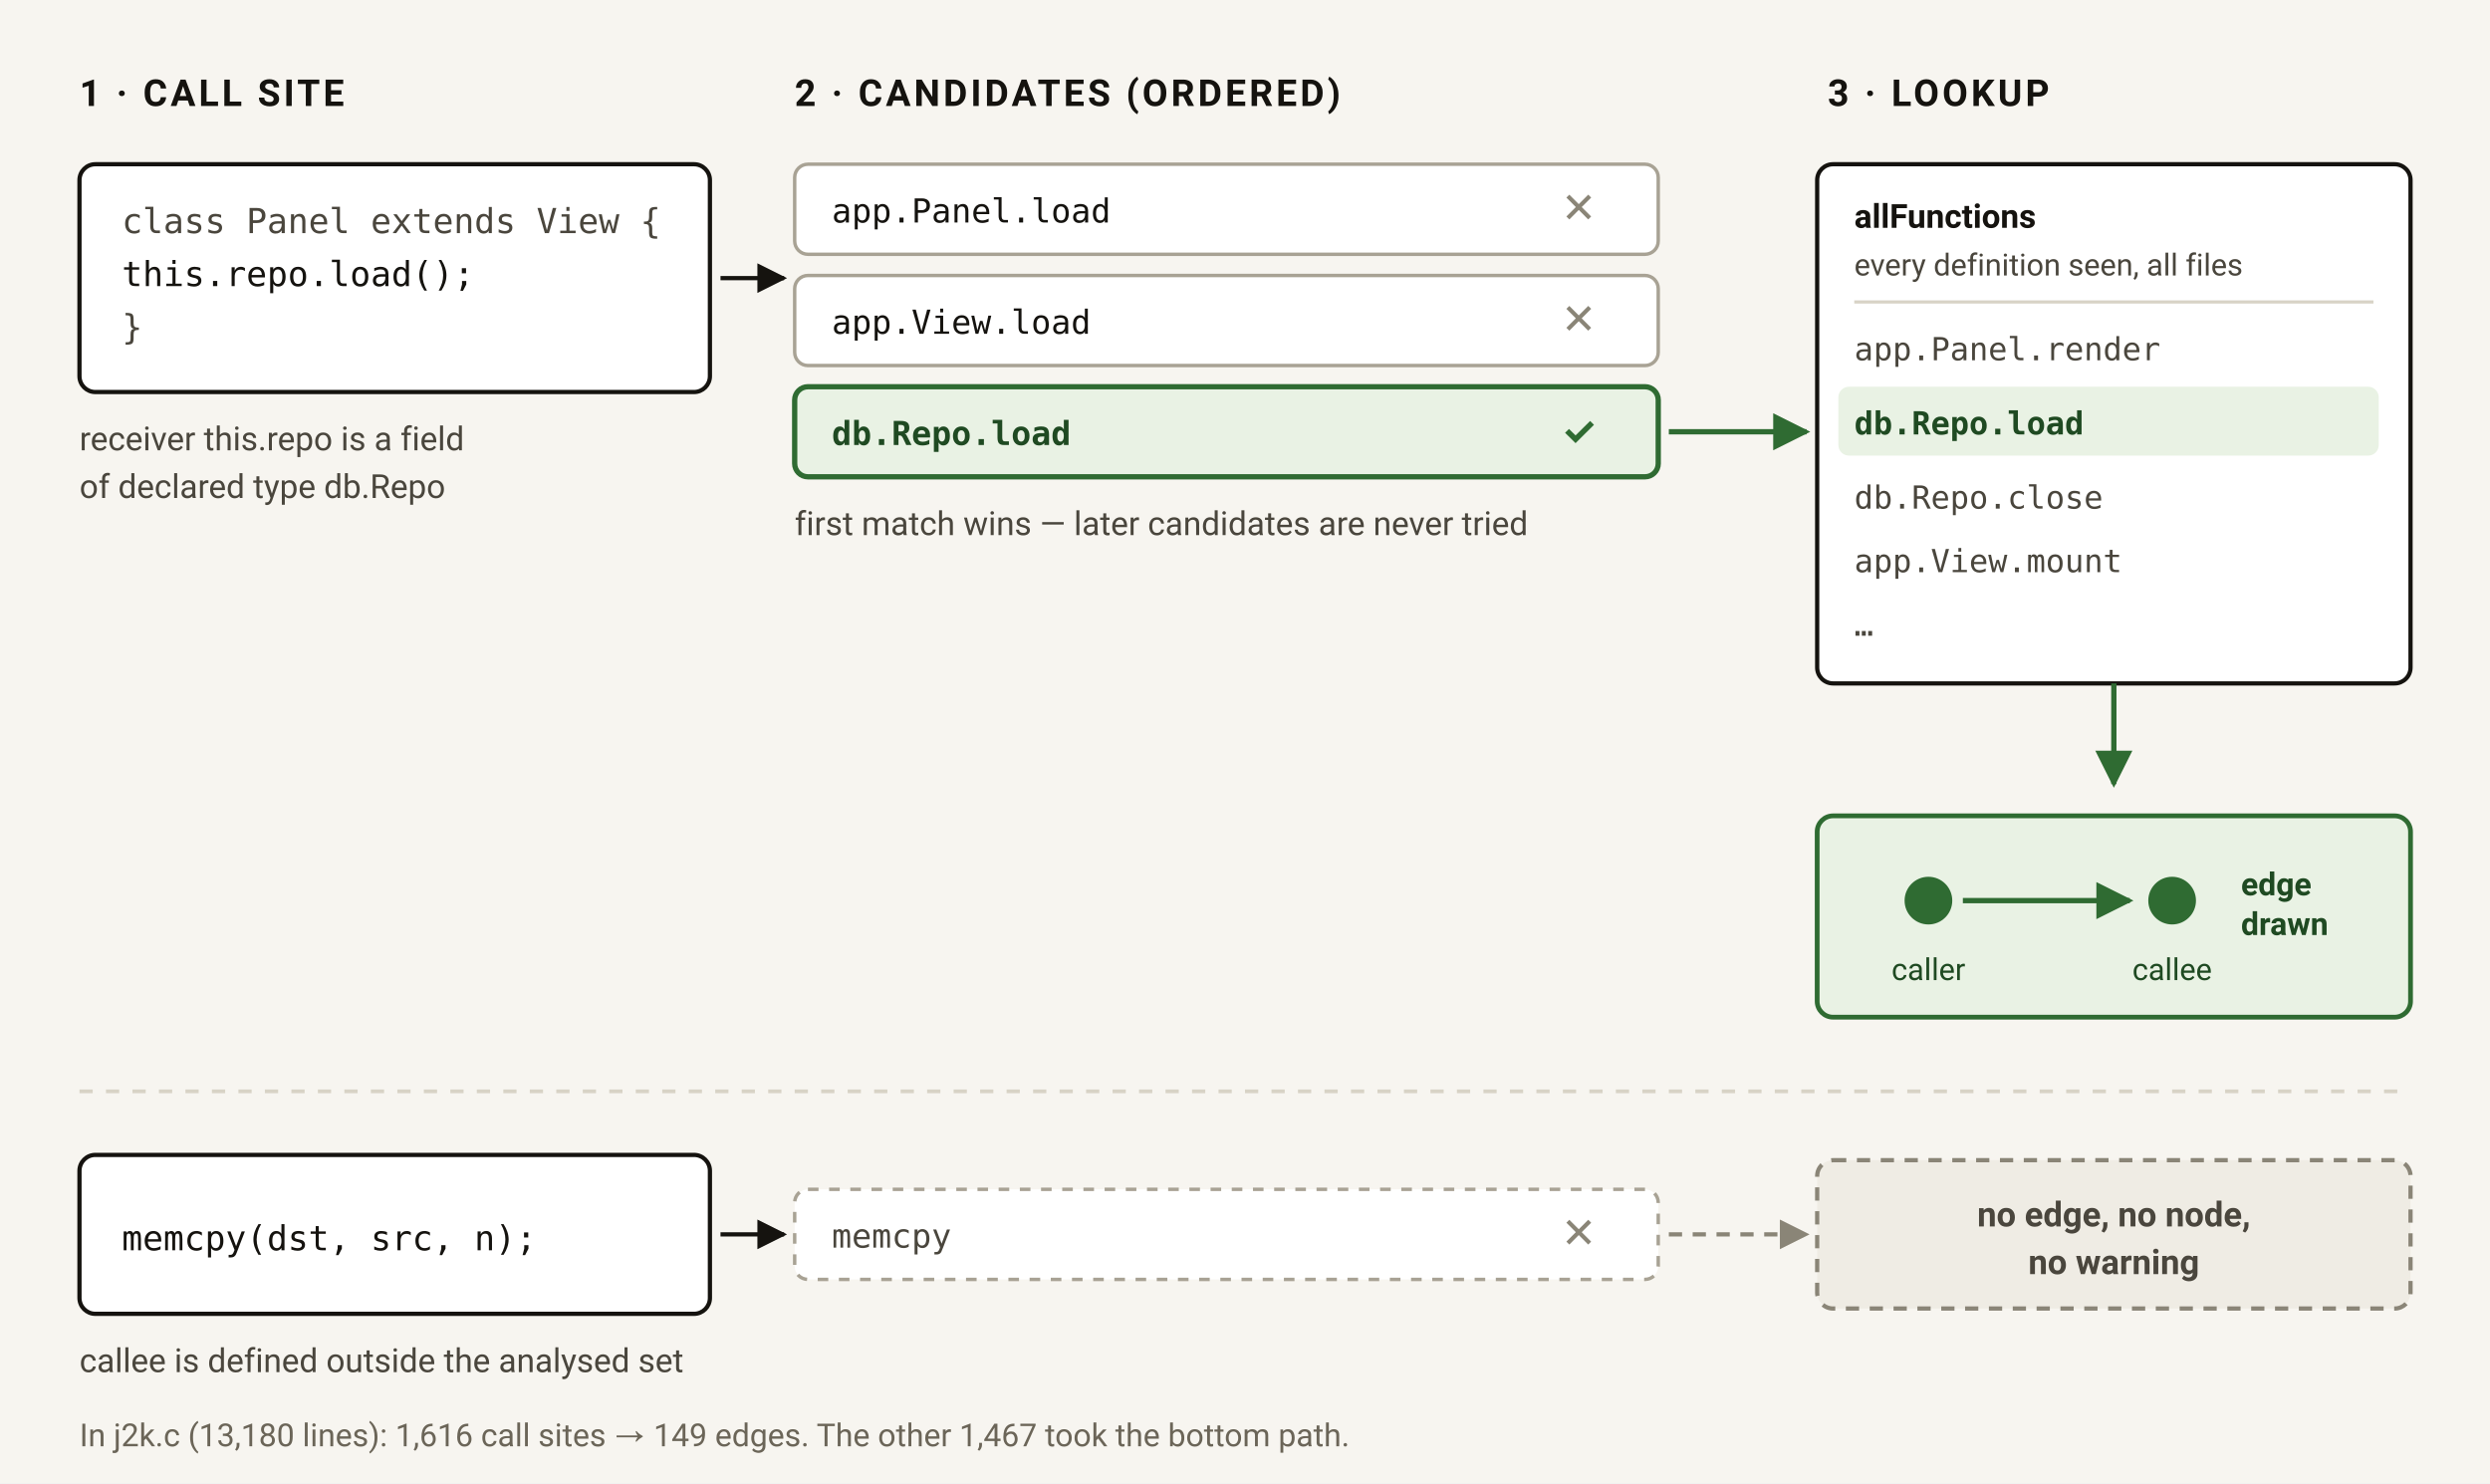
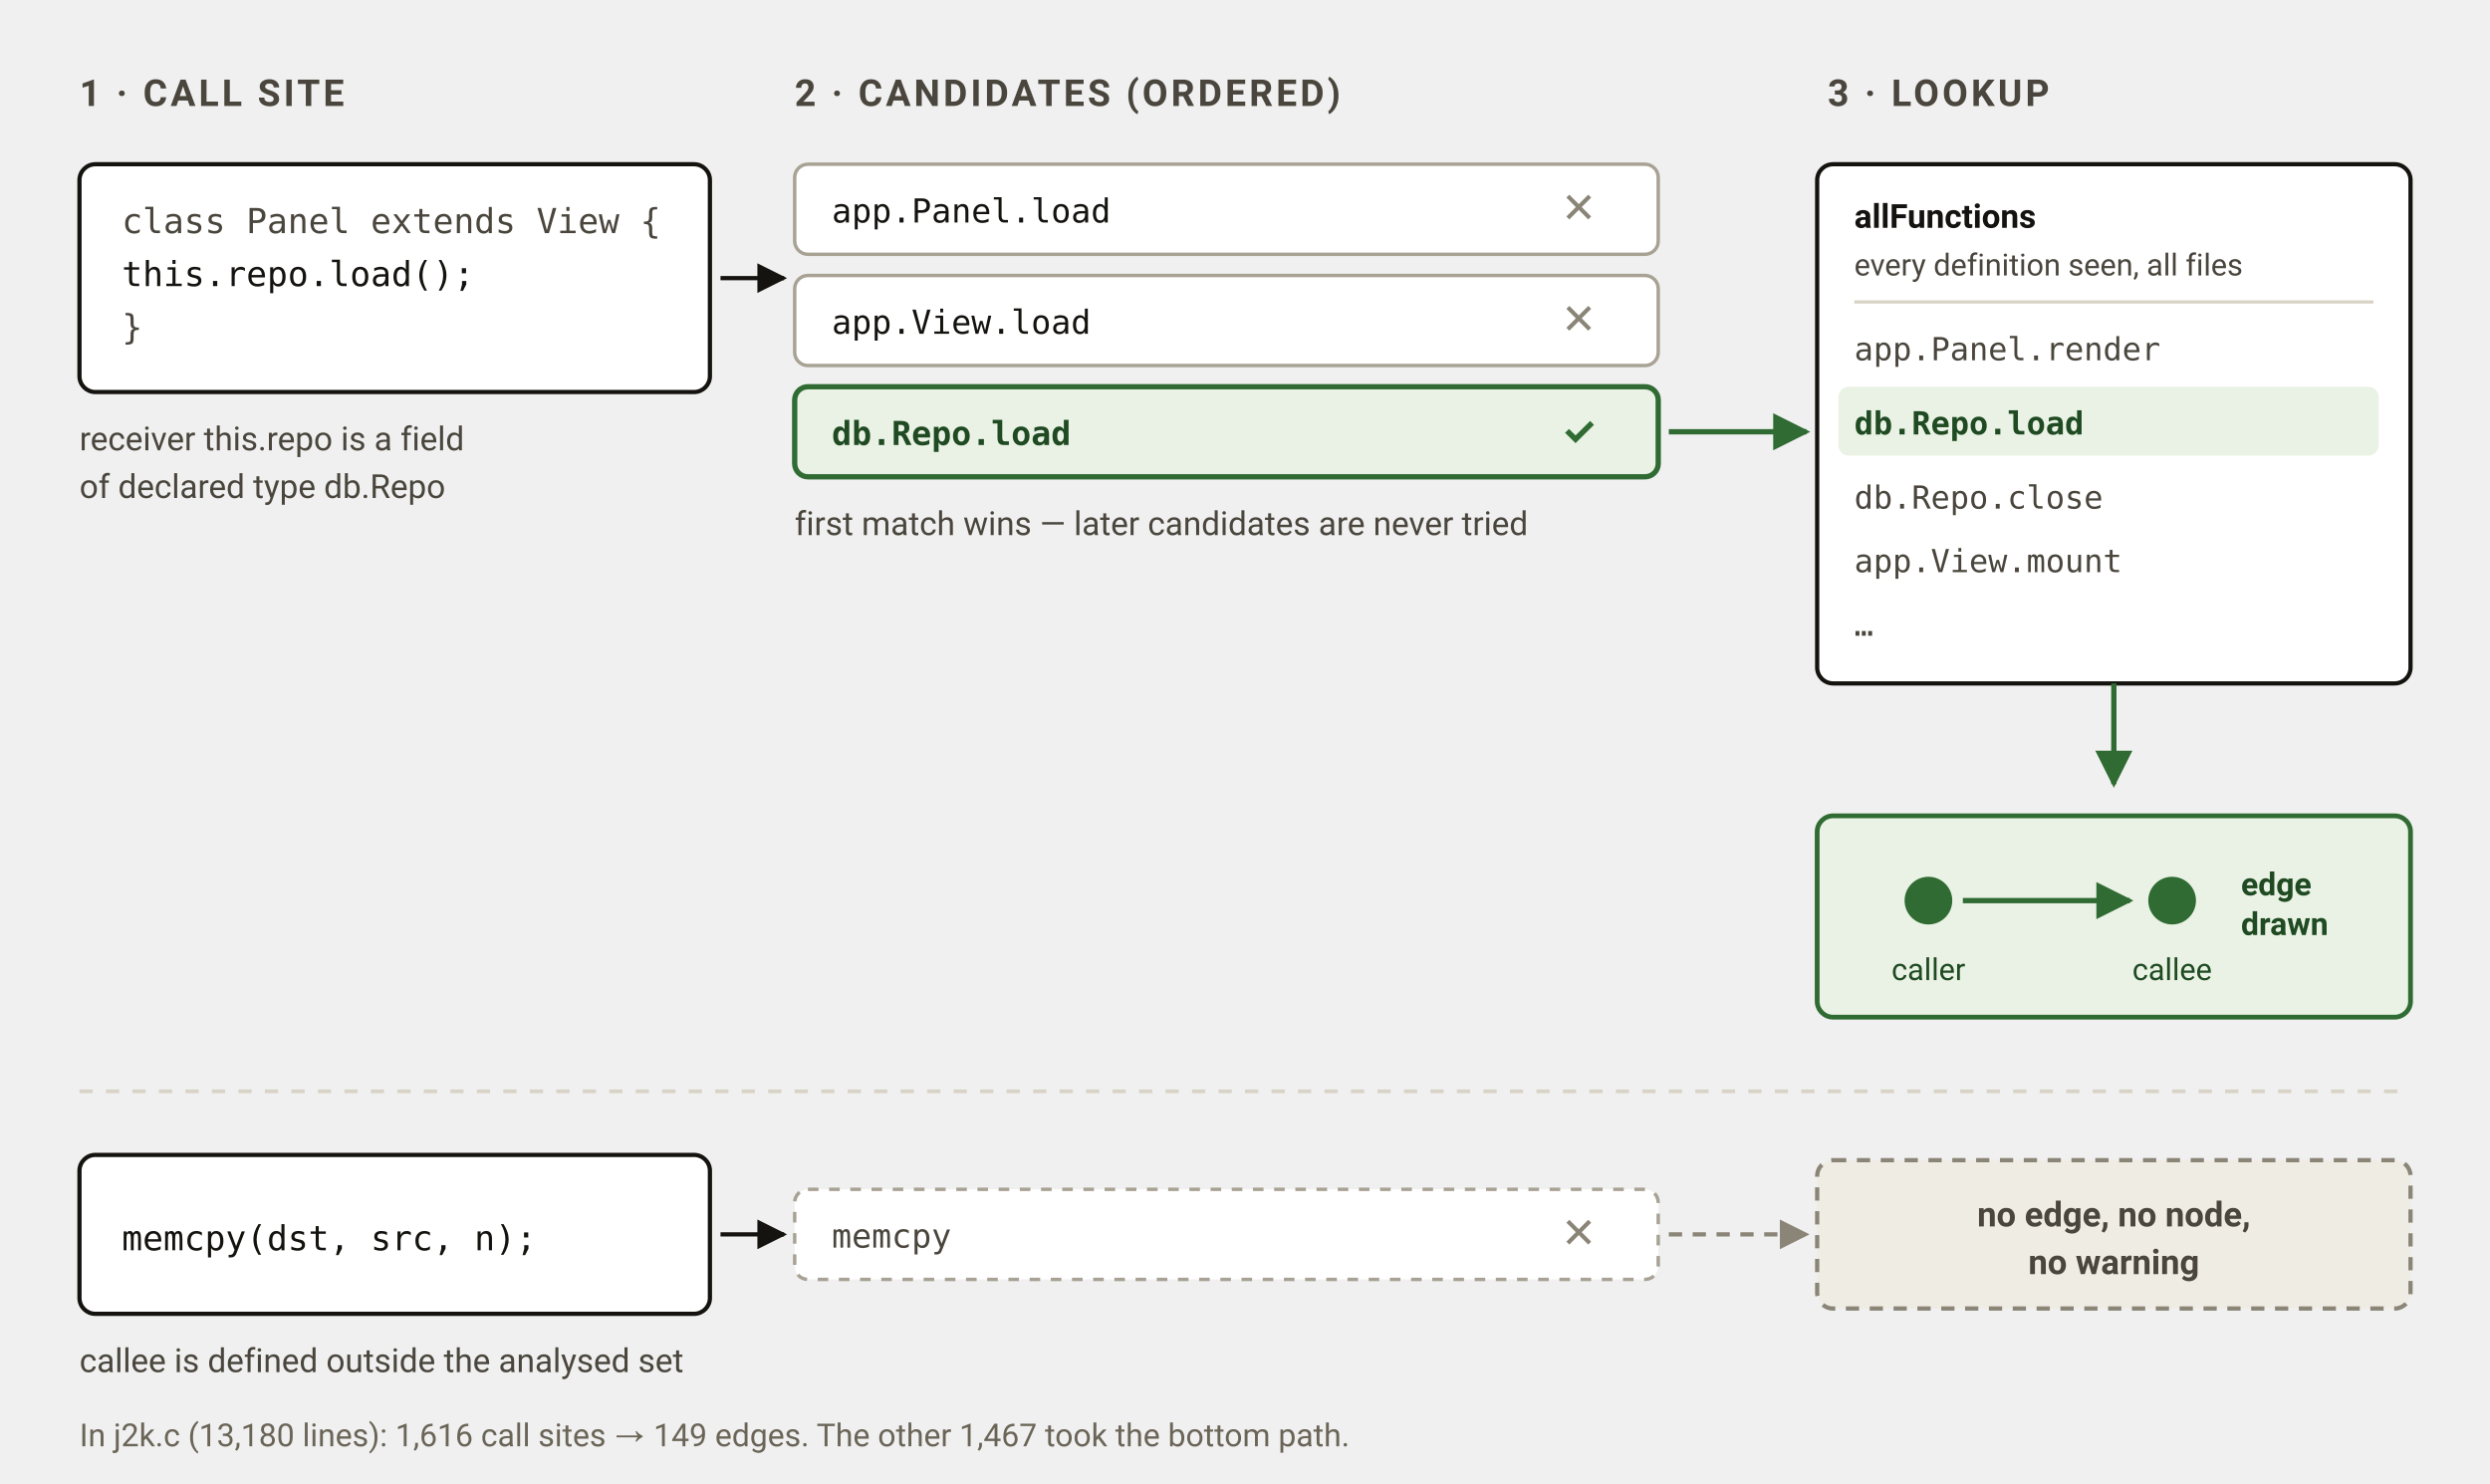
<svg xmlns="http://www.w3.org/2000/svg" viewBox="0 0 940 560" width="940" height="560" role="img" aria-label="Diagram of Code ReViewer's call resolution: a call expression in source produces an ordered list of candidate unique names, which are looked up one by one in the map of every function definition seen across all files; the first hit becomes a graph edge, and a call whose candidates all miss is dropped without drawing anything.">
-   <rect x="0" y="0" width="940" height="560" fill="#f7f5f0" />
-   <g font-family="ui-sans-serif, -apple-system, Segoe UI, Roboto, Helvetica, Arial, sans-serif" fill="#15130f">
+   <g font-family="ui-sans-serif, -apple-system, Segoe UI, Roboto, Helvetica, Arial, sans-serif" fill="#4a463d">
    <text x="30" y="40" font-size="14" font-weight="700" letter-spacing="1.2">1 · CALL SITE</text>
    <text x="300" y="40" font-size="14" font-weight="700" letter-spacing="1.2">2 · CANDIDATES (ORDERED)</text>
    <text x="690" y="40" font-size="14" font-weight="700" letter-spacing="1.2">3 · LOOKUP</text>
    <rect x="30" y="62" width="238" height="86" rx="6" fill="#ffffff" stroke="#15130f" stroke-width="1.6" />
    <text x="46" y="88" font-size="13" font-family="ui-monospace, SFMono-Regular, Menlo, monospace" fill="#4a463d">class Panel extends View {</text>
-     <text x="46" y="108" font-size="13" font-family="ui-monospace, SFMono-Regular, Menlo, monospace">  this.repo.load();</text>
+     <text x="46" y="108" font-size="13" font-family="ui-monospace, SFMono-Regular, Menlo, monospace" fill="#15130f">  this.repo.load();</text>
    <text x="46" y="128" font-size="13" font-family="ui-monospace, SFMono-Regular, Menlo, monospace" fill="#4a463d">}</text>
    <text x="30" y="170" font-size="12.5" fill="#4a463d">receiver this.repo is a field</text>
    <text x="30" y="188" font-size="12.5" fill="#4a463d">of declared type db.Repo</text>
    <path d="M272 105 H 296" stroke="#15130f" stroke-width="1.6" fill="none" marker-end="url(#ink)" />
    <rect x="300" y="62" width="326" height="34" rx="5" fill="#ffffff" stroke="#a8a294" stroke-width="1.3" />
-     <text x="314" y="84" font-size="12.5" font-family="ui-monospace, SFMono-Regular, Menlo, monospace">app.Panel.load</text>
+     <text x="314" y="84" font-size="12.5" font-family="ui-monospace, SFMono-Regular, Menlo, monospace" fill="#15130f">app.Panel.load</text>
    <text x="596" y="84" font-size="16" fill="#8a8577" text-anchor="middle">✕</text>
    <rect x="300" y="104" width="326" height="34" rx="5" fill="#ffffff" stroke="#a8a294" stroke-width="1.3" />
-     <text x="314" y="126" font-size="12.5" font-family="ui-monospace, SFMono-Regular, Menlo, monospace">app.View.load</text>
+     <text x="314" y="126" font-size="12.5" font-family="ui-monospace, SFMono-Regular, Menlo, monospace" fill="#15130f">app.View.load</text>
    <text x="596" y="126" font-size="16" fill="#8a8577" text-anchor="middle">✕</text>
    <rect x="300" y="146" width="326" height="34" rx="5" fill="#e9f2e4" stroke="#2f6b32" stroke-width="2" />
    <text x="314" y="168" font-size="12.5" font-weight="700" font-family="ui-monospace, SFMono-Regular, Menlo, monospace" fill="#1f4a22">db.Repo.load</text>
    <text x="596" y="168" font-size="15" font-weight="700" fill="#2f6b32" text-anchor="middle">✓</text>
    <text x="300" y="202" font-size="12.5" fill="#4a463d">first match wins — later candidates are never tried</text>
    <path d="M630 163 H 682" stroke="#2f6b32" stroke-width="2" fill="none" marker-end="url(#green)" />
    <rect x="686" y="62" width="224" height="196" rx="6" fill="#ffffff" stroke="#15130f" stroke-width="1.6" />
-     <text x="700" y="86" font-size="12.5" font-weight="700">allFunctions</text>
+     <text x="700" y="86" font-size="12.5" font-weight="700" fill="#15130f">allFunctions</text>
    <text x="700" y="104" font-size="11.5" fill="#4a463d">every definition seen, all files</text>
    <line x1="700" y1="114" x2="896" y2="114" stroke="#d8d3c6" stroke-width="1.2" />
    <text x="700" y="136" font-size="12" font-family="ui-monospace, SFMono-Regular, Menlo, monospace" fill="#4a463d">app.Panel.render</text>
    <rect x="694" y="146" width="204" height="26" rx="4" fill="#e9f2e4" />
    <text x="700" y="164" font-size="12" font-weight="700" font-family="ui-monospace, SFMono-Regular, Menlo, monospace" fill="#1f4a22">db.Repo.load</text>
    <text x="700" y="192" font-size="12" font-family="ui-monospace, SFMono-Regular, Menlo, monospace" fill="#4a463d">db.Repo.close</text>
    <text x="700" y="216" font-size="12" font-family="ui-monospace, SFMono-Regular, Menlo, monospace" fill="#4a463d">app.View.mount</text>
    <text x="700" y="240" font-size="12" font-family="ui-monospace, SFMono-Regular, Menlo, monospace" fill="#4a463d">…</text>
    <path d="M798 258 V 296" stroke="#2f6b32" stroke-width="2" fill="none" marker-end="url(#green)" />
    <g transform="translate(686,308)">
      <rect x="0" y="0" width="224" height="76" rx="6" fill="#e9f2e4" stroke="#2f6b32" stroke-width="1.8" />
      <circle cx="42" cy="32" r="9" fill="#2f6b32" />
      <path d="M55 32 H 118" stroke="#2f6b32" stroke-width="2" marker-end="url(#green)" />
      <circle cx="134" cy="32" r="9" fill="#2f6b32" />
      <text x="42" y="62" font-size="11.5" fill="#1f4a22" text-anchor="middle">caller</text>
      <text x="134" y="62" font-size="11.5" fill="#1f4a22" text-anchor="middle">callee</text>
      <text x="160" y="30" font-size="12" font-weight="700" fill="#1f4a22">edge</text>
      <text x="160" y="45" font-size="12" font-weight="700" fill="#1f4a22">drawn</text>
    </g>
    <line x1="30" y1="412" x2="910" y2="412" stroke="#d8d3c6" stroke-width="1.4" stroke-dasharray="5 5" />
    <rect x="30" y="436" width="238" height="60" rx="6" fill="#ffffff" stroke="#15130f" stroke-width="1.6" />
-     <text x="46" y="472" font-size="13" font-family="ui-monospace, SFMono-Regular, Menlo, monospace">  memcpy(dst, src, n);</text>
+     <text x="46" y="472" font-size="13" font-family="ui-monospace, SFMono-Regular, Menlo, monospace" fill="#15130f">  memcpy(dst, src, n);</text>
    <text x="30" y="518" font-size="12.5" fill="#4a463d">callee is defined outside the analysed set</text>
    <path d="M272 466 H 296" stroke="#15130f" stroke-width="1.6" fill="none" marker-end="url(#ink)" />
    <rect x="300" y="449" width="326" height="34" rx="5" fill="#ffffff" stroke="#a8a294" stroke-width="1.3" stroke-dasharray="4 4" />
    <text x="314" y="471" font-size="12.5" font-family="ui-monospace, SFMono-Regular, Menlo, monospace" fill="#4a463d">memcpy</text>
    <text x="596" y="471" font-size="16" fill="#8a8577" text-anchor="middle">✕</text>
    <path d="M630 466 H 682" stroke="#8a8577" stroke-width="1.6" fill="none" stroke-dasharray="5 4" marker-end="url(#grey)" />
    <rect x="686" y="438" width="224" height="56" rx="6" fill="#efece4" stroke="#8a8577" stroke-width="1.6" stroke-dasharray="5 4" />
    <text x="798" y="463" font-size="13" font-weight="700" fill="#4a463d" text-anchor="middle">no edge, no node,</text>
    <text x="798" y="481" font-size="13" font-weight="700" fill="#4a463d" text-anchor="middle">no warning</text>
    <text x="30" y="546" font-size="12" fill="#6b6558">In j2k.c (13,180 lines): 1,616 call sites → 149 edges. The other 1,467 took the bottom path.</text>
  </g>
  <defs>
    <marker id="ink" viewBox="0 0 10 10" refX="9" refY="5" markerWidth="7" markerHeight="7" orient="auto-start-reverse">
      <path d="M 0 0 L 10 5 L 0 10 z" fill="#15130f" />
    </marker>
    <marker id="green" viewBox="0 0 10 10" refX="9" refY="5" markerWidth="7" markerHeight="7" orient="auto-start-reverse">
      <path d="M 0 0 L 10 5 L 0 10 z" fill="#2f6b32" />
    </marker>
    <marker id="grey" viewBox="0 0 10 10" refX="9" refY="5" markerWidth="7" markerHeight="7" orient="auto-start-reverse">
      <path d="M 0 0 L 10 5 L 0 10 z" fill="#8a8577" />
    </marker>
  </defs>
</svg>
